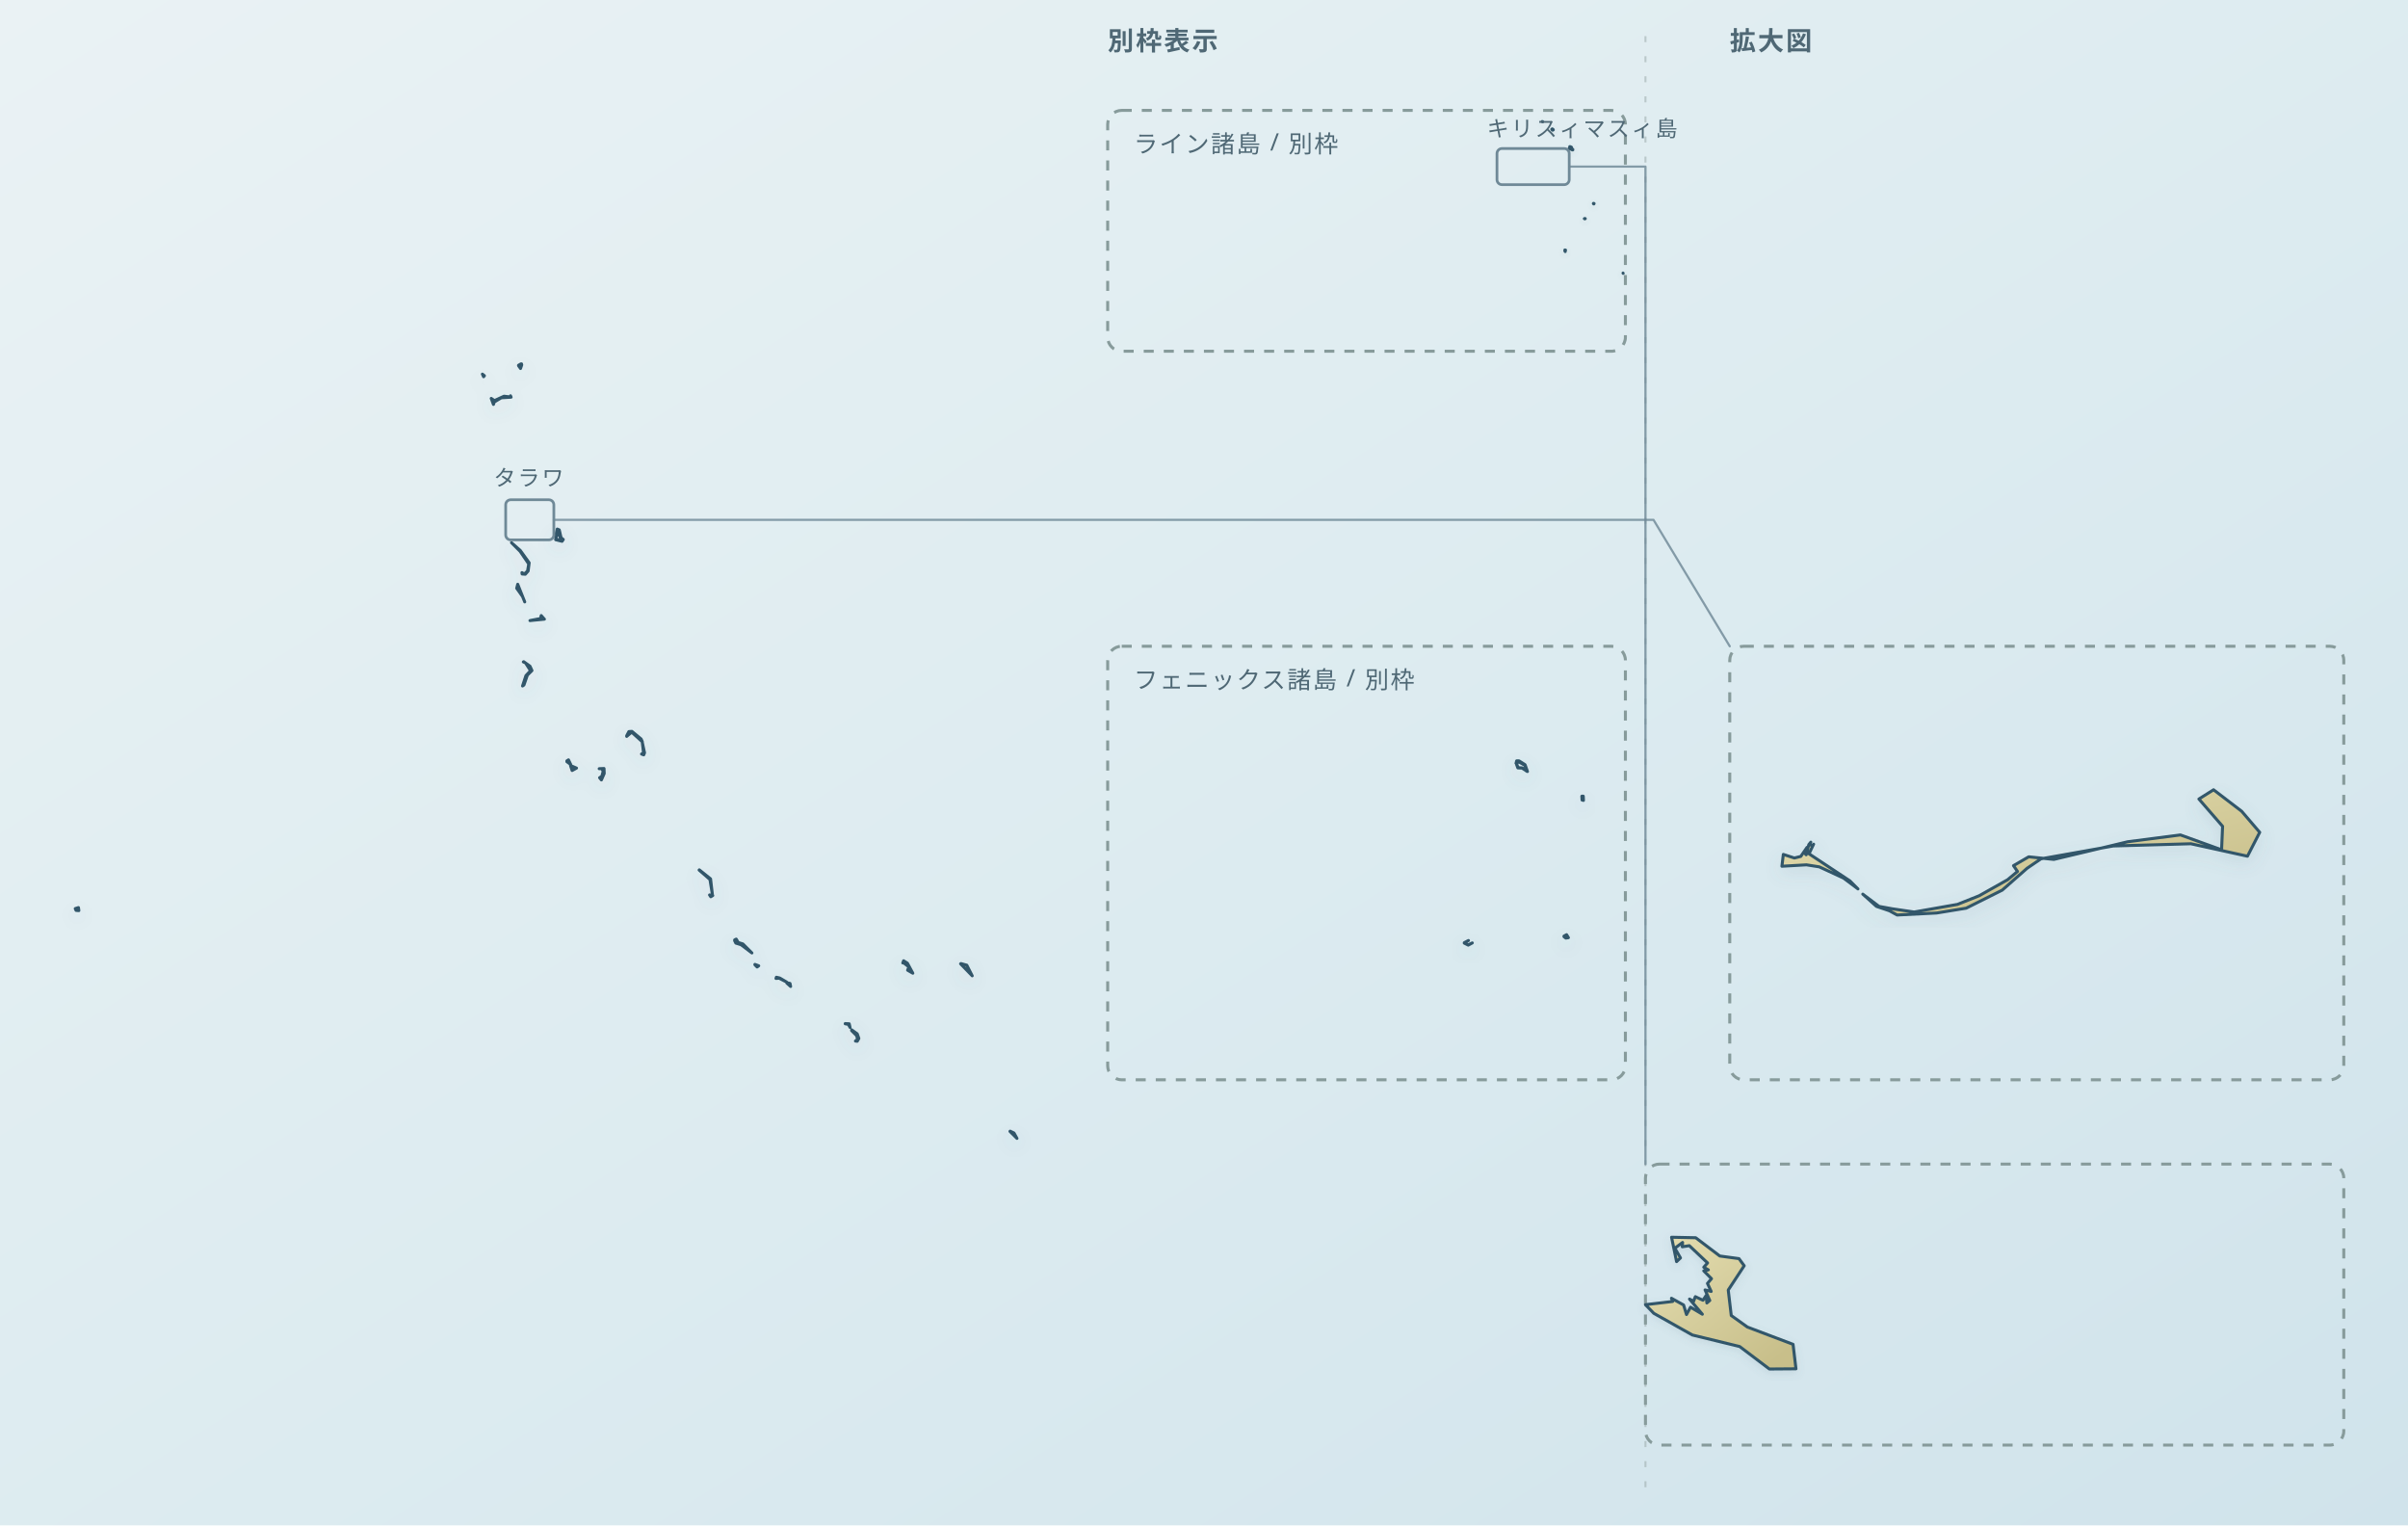
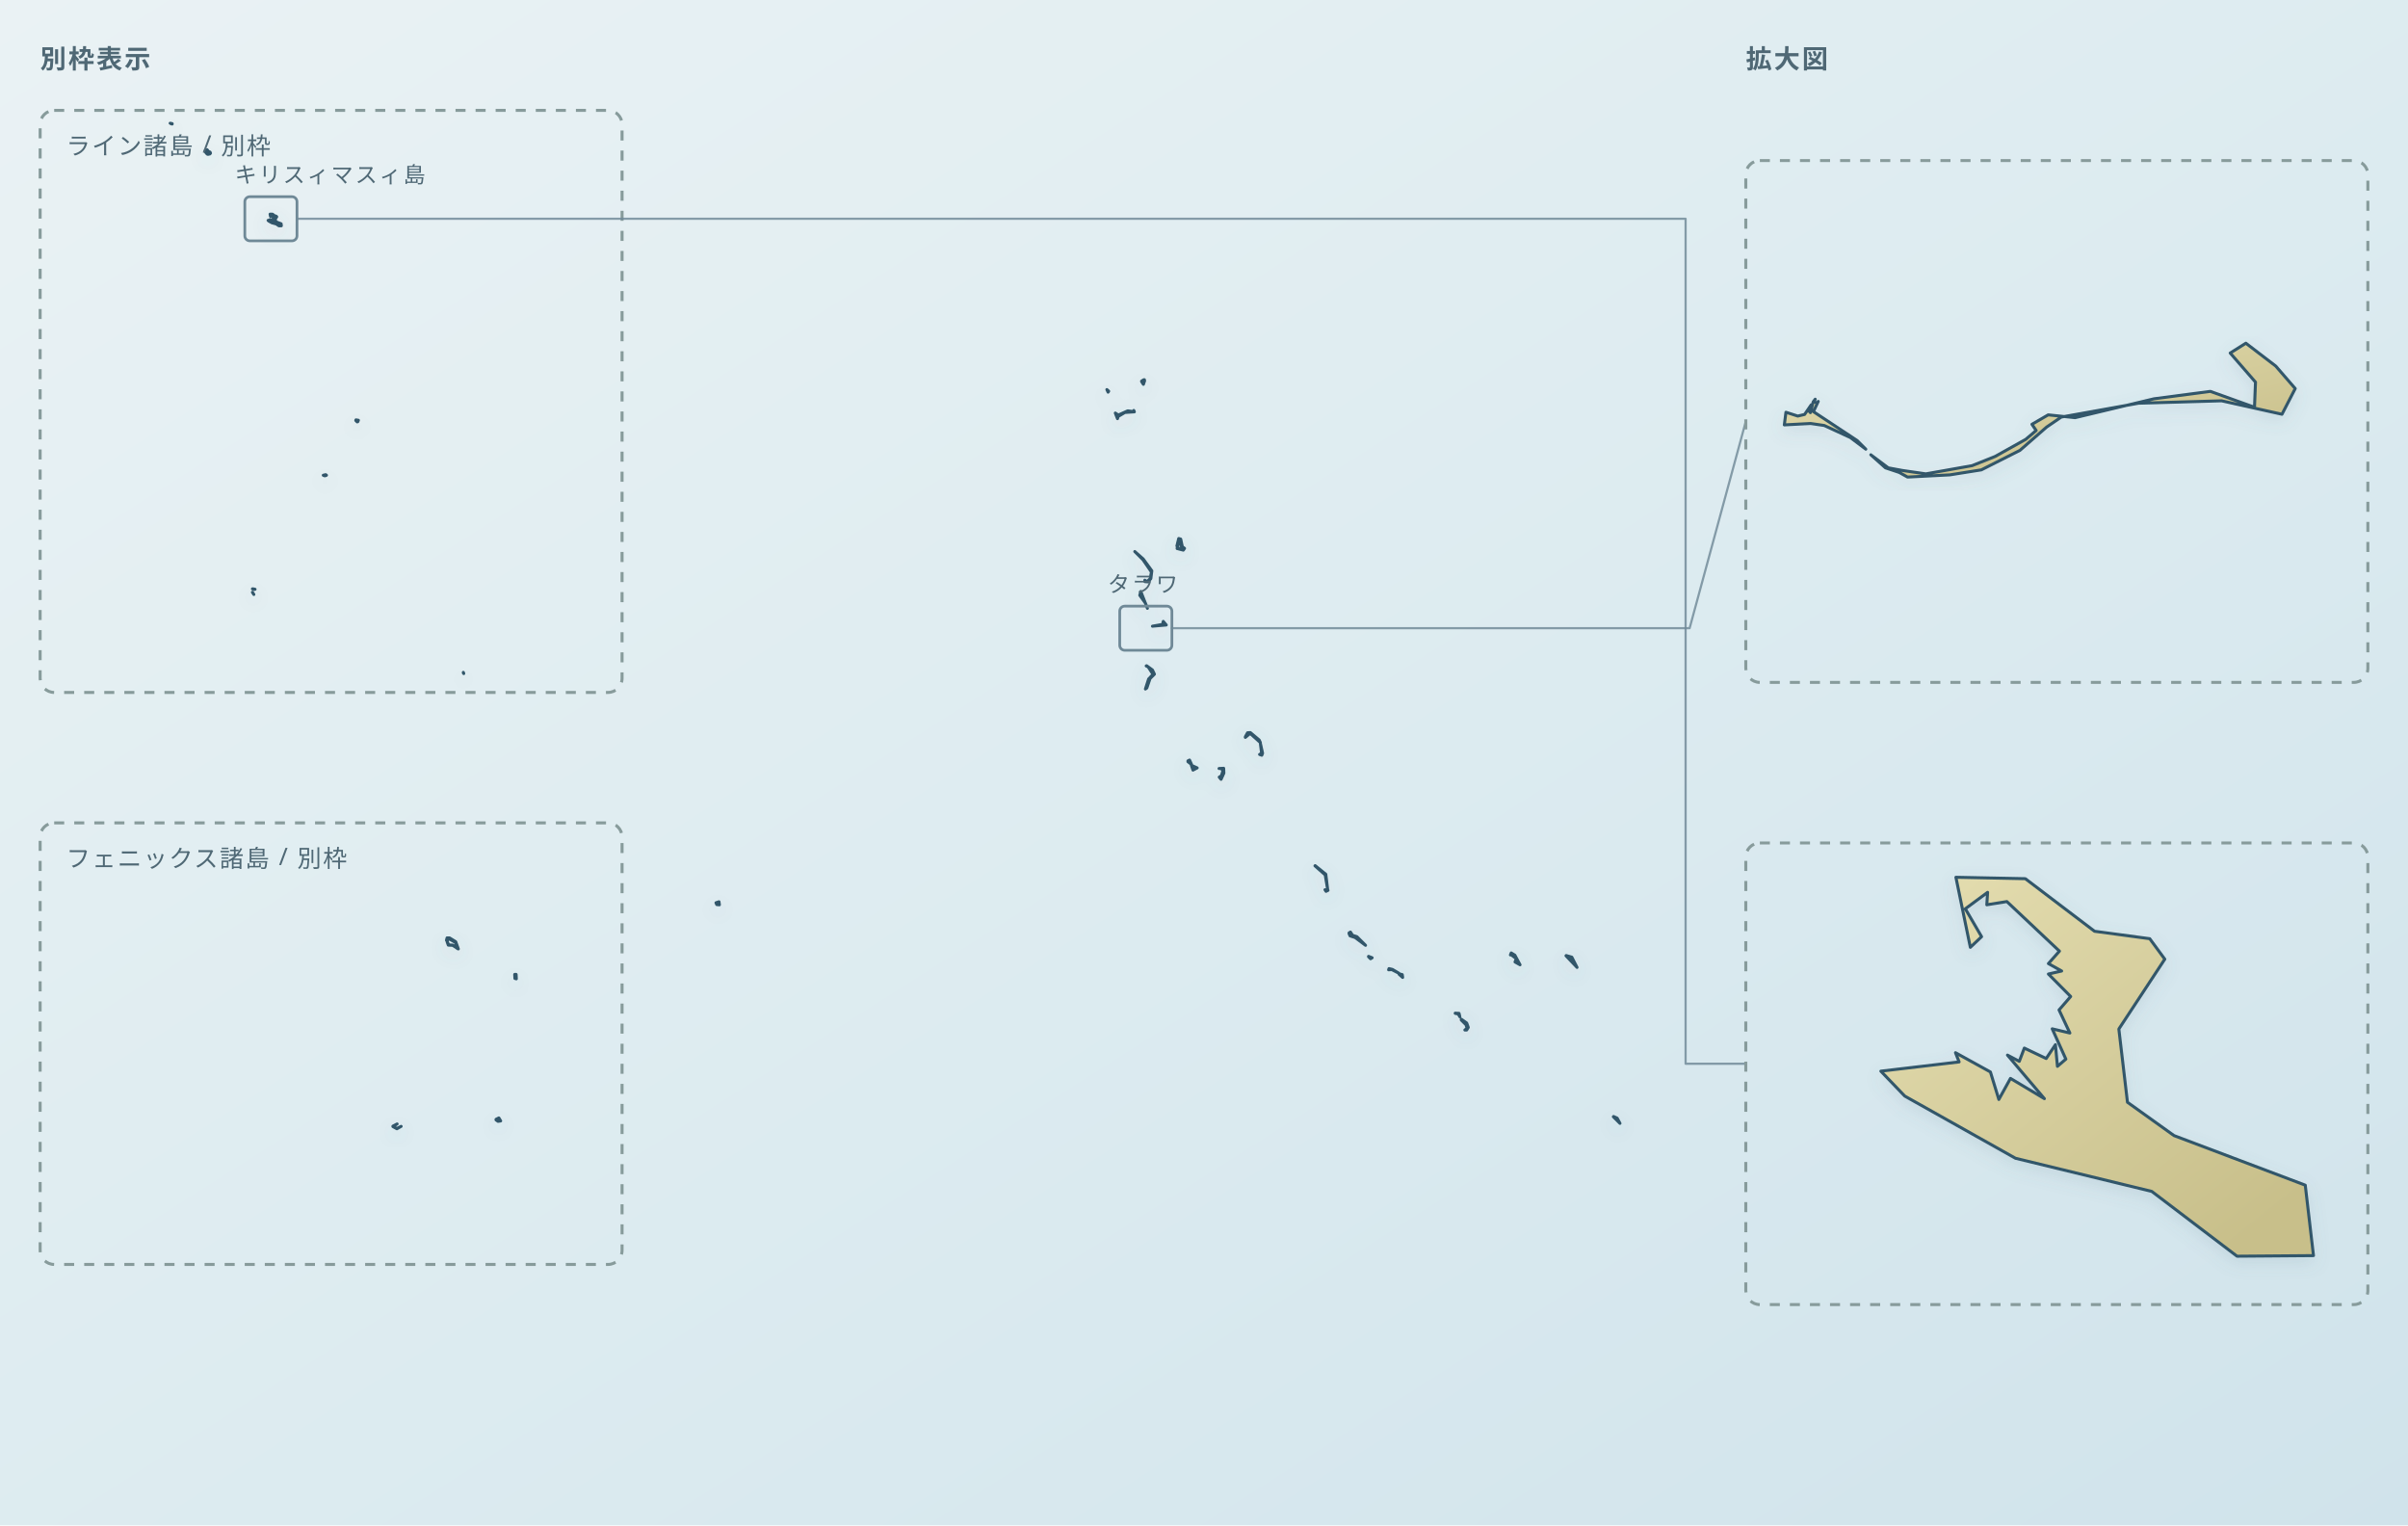
<svg xmlns="http://www.w3.org/2000/svg" viewBox="0 0 1200 760" role="img" aria-label="Map of Kiribati with detached island-group frames on the left and detail insets on the right" data-map-style="journey-atlas-map-v3-clean-background" data-map-projection="multi-region-local-equirectangular-fit-v1">
  <defs>
    <linearGradient id="sea" x1="0" y1="0" x2="1" y2="1">
      <stop offset="0" stop-color="#eaf2f4" />
      <stop offset=".55" stop-color="#dcebf0" />
      <stop offset="1" stop-color="#d0e3eb" />
    </linearGradient>
    <linearGradient id="land" x1=".12" y1=".08" x2=".88" y2=".92">
      <stop offset="0" stop-color="#e2dbad" />
      <stop offset=".52" stop-color="#d4cc9b" />
      <stop offset="1" stop-color="#c8bf8a" />
    </linearGradient>
    <filter id="shadow" x="-10%" y="-10%" width="120%" height="120%">
      <feGaussianBlur in="SourceAlpha" stdDeviation="4" result="b" />
      <feOffset in="b" dy="3" result="o" />
      <feColorMatrix in="o" type="matrix" values="0 0 0 0 .12 0 0 0 0 .22 0 0 0 0 .28 0 0 0 .14 0" />
      <feBlend in="SourceGraphic" mode="normal" />
    </filter>
  </defs>
  <rect width="1200" height="760" fill="url(#sea)" />
  <g aria-hidden="true">
-     <text x="552" y="25" font-family="system-ui, sans-serif" font-size="13" font-weight="600" letter-spacing="1" fill="#4f6875">別枠表示</text>
-     <text x="862" y="25" font-family="system-ui, sans-serif" font-size="13" font-weight="600" letter-spacing="1" fill="#4f6875">拡大図</text>
-     <path d="M 820,18 L 820,742" fill="none" stroke="#9aa9aa" stroke-width="1" stroke-dasharray="3 7" opacity=".55" />
+     <text x="20" y="34" font-family="system-ui, sans-serif" font-size="13" font-weight="600" letter-spacing="1" fill="#4f6875">別枠表示</text>
+     <text x="870" y="34" font-family="system-ui, sans-serif" font-size="13" font-weight="600" letter-spacing="1" fill="#4f6875">拡大図</text>
  </g>
  <g data-map-region="gilbert">
-     <path d="M 366.1,468.7 L 366.1,468.3 L 366.9,467.9 L 367.9,469.6 L 370.2,470.3 L 374.7,474.8 L 369.3,470.7 L 366.7,469.9 L 366.1,468.7 Z M 261.8,286.1 L 260.2,286.0 L 260.1,285.3 L 261.3,286.0 L 262.9,284.5 L 263.5,281.0 L 259.2,274.7 L 254.9,270.4 L 259.3,274.3 L 263.7,280.4 L 263.2,284.5 L 261.8,286.1 Z M 478.7,480.2 L 478.9,480.1 L 481.8,480.9 L 484.5,486.2 L 478.7,480.2 Z M 261.1,341.3 L 260.4,341.8 L 262.1,336.6 L 264.4,334.2 L 261.9,330.3 L 260.8,329.8 L 261.0,329.7 L 264.1,331.9 L 265.1,334.1 L 262.8,336.4 L 261.1,341.3 Z M 279.6,267.9 L 280.7,268.8 L 280.1,269.7 L 276.9,268.9 L 277.1,267.7 L 277.8,269.1 L 280.2,269.1 L 279.2,268.1 L 278.8,265.3 L 277.7,264.4 L 277.7,266.8 L 276.8,267.5 L 277.7,263.6 L 278.7,264.0 L 279.6,267.9 Z M 312.3,366.9 L 312.3,366.6 L 313.4,364.5 L 314.9,364.4 L 319.5,368.2 L 320.1,369.6 L 314.8,364.8 L 312.3,366.9 Z M 348.4,433.5 L 348.5,433.4 L 354.1,437.9 L 355.0,445.6 L 353.8,438.2 L 348.4,433.5 Z M 452.6,481.5 L 450.8,480.1 L 451.1,479.3 L 449.9,479.8 L 450.3,478.7 L 452.2,479.9 L 454.9,484.9 L 452.3,483.4 L 452.6,482.6 L 453.8,483.6 L 452.6,481.5 Z M 424.4,513.5 L 424.4,513.1 L 427.2,515.1 L 428.0,517.4 L 427.2,518.8 L 426.3,518.7 L 427.4,517.8 L 426.9,516.0 L 424.4,513.5 Z M 298.6,383.0 L 301.0,382.9 L 301.1,385.4 L 299.7,388.6 L 298.8,387.5 L 299.9,386.8 L 300.6,384.3 L 299.9,383.0 L 298.6,383.0 Z M 245.9,201.5 L 244.8,198.5 L 246.4,199.6 L 251.2,197.4 L 254.4,197.8 L 254.4,197.2 L 254.7,197.9 L 249.8,198.2 L 246.3,200.3 L 245.9,201.5 Z M 319.7,375.7 L 320.7,375.1 L 320.1,370.0 L 321.2,375.1 L 320.8,376.1 L 319.7,375.7 Z M 285.1,383.9 L 284.3,381.4 L 287.3,382.7 L 285.1,383.9 Z M 260.4,297.2 L 257.5,293.1 L 258.0,291.1 L 261.5,299.9 L 260.4,297.2 Z M 37.5,452.7 L 39.1,452.2 L 39.3,453.7 L 37.9,453.6 L 37.5,452.7 Z M 503.3,563.7 L 503.4,563.6 L 505.3,564.5 L 506.8,567.2 L 503.3,563.7 Z M 264.1,309.2 L 268.7,308.3 L 270.5,308.5 L 270.7,307.9 L 269.5,307.6 L 269.7,306.7 L 271.3,308.5 L 264.1,309.2 Z M 386.9,486.9 L 388.6,487.3 L 392.0,489.3 L 388.3,487.4 L 386.7,487.5 L 386.9,486.9 Z M 258.4,182.2 L 258.4,182.0 L 259.6,181.3 L 259.9,181.3 L 259.2,182.0 L 260.0,181.8 L 259.4,183.6 L 258.4,182.2 Z M 282.5,379.5 L 282.5,379.1 L 283.3,378.6 L 284.4,380.9 L 282.5,379.5 Z M 392.1,489.8 L 392.1,489.6 L 393.7,490.0 L 394.0,491.5 L 392.1,489.8 Z M 421.2,510.1 L 421.2,510.0 L 423.2,510.1 L 423.6,511.9 L 422.8,510.4 L 421.2,510.1 Z M 376.2,480.7 L 376.2,480.5 L 378.1,481.2 L 377.3,481.8 L 376.2,480.7 Z M 354.2,446.8 L 353.6,445.9 L 355.2,446.2 L 354.2,446.8 Z M 241.0,187.7 L 240.4,186.4 L 241.4,187.2 L 241.0,187.7 Z" fill="url(#land)" fill-rule="evenodd" stroke="#31576a" stroke-width="1.5" stroke-linejoin="round" stroke-linecap="round" filter="url(#shadow)" />
+     <path d="M 672.3,465.2 L 672.3,464.8 L 673.0,464.4 L 674.0,466.0 L 676.2,466.7 L 680.5,471.0 L 675.3,467.1 L 672.8,466.3 L 672.3,465.2 Z M 572.1,289.9 L 570.6,289.8 L 570.5,289.1 L 571.6,289.8 L 573.2,288.3 L 573.8,285.0 L 569.6,278.9 L 565.5,274.8 L 569.7,278.5 L 574.0,284.4 L 573.5,288.3 L 572.1,289.9 Z M 780.4,476.2 L 780.5,476.1 L 783.3,476.9 L 785.9,482.0 L 780.4,476.2 Z M 571.5,342.8 L 570.8,343.3 L 572.4,338.3 L 574.6,336.0 L 572.2,332.3 L 571.2,331.8 L 571.4,331.7 L 574.3,333.8 L 575.3,335.9 L 573.1,338.1 L 571.5,342.8 Z M 589.2,272.4 L 590.3,273.2 L 589.7,274.1 L 586.6,273.3 L 586.8,272.2 L 587.5,273.5 L 589.8,273.5 L 588.8,272.6 L 588.4,269.9 L 587.4,269.0 L 587.4,271.3 L 586.5,272.0 L 587.4,268.3 L 588.4,268.6 L 589.2,272.4 Z M 620.6,367.4 L 620.6,367.1 L 621.7,365.1 L 623.1,365.0 L 627.5,368.7 L 628.1,370.0 L 623.0,365.4 L 620.6,367.4 Z M 655.3,431.4 L 655.4,431.3 L 660.7,435.6 L 661.6,443.0 L 660.4,435.9 L 655.3,431.4 Z M 755.3,477.4 L 753.6,476.1 L 753.9,475.3 L 752.7,475.8 L 753.1,474.8 L 754.9,475.9 L 757.5,480.7 L 755.0,479.3 L 755.3,478.5 L 756.4,479.5 L 755.3,477.4 Z M 728.2,508.2 L 728.2,507.8 L 730.9,509.7 L 731.7,511.9 L 730.9,513.2 L 730.0,513.2 L 731.1,512.3 L 730.6,510.6 L 728.2,508.2 Z M 607.5,382.9 L 609.8,382.8 L 609.9,385.2 L 608.5,388.3 L 607.6,387.2 L 608.7,386.5 L 609.4,384.1 L 608.7,382.9 L 607.5,382.9 Z M 556.9,208.6 L 555.8,205.8 L 557.3,206.8 L 562.0,204.7 L 565.0,205.1 L 565.0,204.5 L 565.3,205.2 L 560.6,205.5 L 557.2,207.5 L 556.9,208.6 Z M 627.7,375.9 L 628.7,375.3 L 628.1,370.4 L 629.2,375.3 L 628.8,376.3 L 627.7,375.9 Z M 594.5,383.7 L 593.7,381.3 L 596.6,382.6 L 594.5,383.7 Z M 570.8,300.5 L 568.0,296.6 L 568.5,294.7 L 571.8,303.1 L 570.8,300.5 Z M 356.8,449.8 L 358.3,449.3 L 358.5,450.8 L 357.2,450.7 L 356.8,449.8 Z M 804.0,556.4 L 804.1,556.3 L 805.9,557.1 L 807.3,559.7 L 804.0,556.4 Z M 574.3,312.0 L 578.8,311.2 L 580.5,311.4 L 580.7,310.8 L 579.5,310.5 L 579.7,309.6 L 581.2,311.4 L 574.3,312.0 Z M 692.2,482.6 L 693.9,483.0 L 697.1,484.9 L 693.6,483.1 L 692.0,483.2 L 692.2,482.6 Z M 568.9,190.1 L 568.9,189.9 L 570.0,189.2 L 570.3,189.2 L 569.6,189.9 L 570.4,189.7 L 569.8,191.5 L 568.9,190.1 Z M 592.0,379.5 L 592.0,379.1 L 592.8,378.7 L 593.8,380.9 L 592.0,379.5 Z M 697.2,485.4 L 697.2,485.2 L 698.8,485.6 L 699.0,487.0 L 697.2,485.4 Z M 725.2,504.9 L 725.2,504.8 L 727.1,504.9 L 727.5,506.6 L 726.7,505.2 L 725.2,504.9 Z M 682.0,476.7 L 682.0,476.5 L 683.8,477.2 L 683.0,477.7 L 682.0,476.7 Z M 660.8,444.1 L 660.3,443.3 L 661.8,443.6 L 660.8,444.1 Z M 552.2,195.4 L 551.6,194.1 L 552.5,194.9 L 552.2,195.4 Z" fill="url(#land)" fill-rule="evenodd" stroke="#31576a" stroke-width="1.5" stroke-linejoin="round" stroke-linecap="round" filter="url(#shadow)" />
  </g>
  <g data-map-inset-frame="line">
-     <rect x="552" y="55" width="258" height="120" rx="7" fill="none" stroke="#879b9b" stroke-width="1.5" stroke-dasharray="5 5" />
+     <rect x="20" y="55" width="290" height="290" rx="7" fill="none" stroke="#879b9b" stroke-width="1.5" stroke-dasharray="5 5" />
  </g>
-   <g data-map-region="line" transform="translate(758 70) scale(.32) translate(-758 -70)">
-     <path d="M 835.7,80.3 L 836.4,80.4 L 836.6,80.7 L 836.0,81.6 L 836.1,82.6 L 836.7,83.0 L 838.5,83.7 L 838.6,84.6 L 837.6,84.6 L 836.5,83.8 L 834.6,83.3 L 833.2,82.5 L 832.9,82.2 L 833.9,82.1 L 833.8,81.9 L 834.3,82.2 L 834.4,82.6 L 834.6,82.3 L 835.0,82.6 L 834.5,82.0 L 834.7,82.1 L 834.8,81.9 L 835.0,82.0 L 835.2,81.8 L 835.2,82.1 L 835.3,82.0 L 835.1,81.6 L 835.4,81.7 L 835.2,81.4 L 835.4,81.2 L 835.1,80.9 L 835.3,80.9 L 835.1,80.8 L 835.2,80.6 L 834.5,79.9 L 834.3,80.0 L 834.3,79.8 L 834.0,80.0 L 834.2,80.4 L 834.0,80.5 L 833.8,79.6 L 834.8,79.6 L 835.7,80.3 Z M 871.7,168.1 L 871.5,168.7 L 871.2,168.8 L 870.6,168.2 L 870.7,167.9 L 871.7,168.1 Z M 808.0,53.5 L 808.1,53.2 L 808.2,53.4 L 807.9,53.7 L 807.1,53.9 L 806.8,53.8 L 806.3,53.3 L 806.6,53.2 L 807.0,53.8 L 808.0,53.5 Z M 856.6,191.7 L 857.7,191.5 L 858.0,191.7 L 857.3,192.0 L 856.6,191.7 Z M 806.4,53.1 L 805.9,52.8 L 805.9,52.4 L 806.7,51.9 L 806.8,52.1 L 806.7,52.0 L 806.1,52.4 L 806.4,53.1 Z M 791.7,40.7 L 791.7,40.9 L 791.4,40.8 L 790.9,40.5 L 791.7,40.7 Z M 808.0,52.9 L 807.2,52.7 L 806.9,52.1 L 807.2,52.6 L 808.0,52.9 Z M 826.2,240.5 L 826.5,240.5 L 827.3,240.7 L 826.9,240.8 L 826.2,240.5 Z M 826.2,242.0 L 826.4,242.2 L 826.8,242.9 L 826.2,242.0 Z M 916.8,276.6 L 916.8,276.4 L 917.0,276.9 L 916.8,276.6 Z" fill="url(#land)" fill-rule="evenodd" stroke="#31576a" stroke-width="4.688" stroke-linejoin="round" stroke-linecap="round" filter="url(#shadow)" />
+   <g data-map-region="line">
+     <path d="M 136.8,107.5 L 137.6,107.7 L 137.9,108.0 L 137.2,109.1 L 137.3,110.2 L 138.0,110.7 L 140.1,111.5 L 140.2,112.5 L 139.0,112.5 L 137.7,111.6 L 135.5,111.0 L 133.9,110.1 L 133.6,109.8 L 134.7,109.6 L 134.6,109.4 L 135.2,109.8 L 135.3,110.2 L 135.5,109.9 L 136.0,110.2 L 135.4,109.5 L 135.7,109.6 L 135.8,109.4 L 136.0,109.5 L 136.2,109.3 L 136.2,109.6 L 136.3,109.5 L 136.1,109.1 L 136.5,109.2 L 136.2,108.8 L 136.5,108.6 L 136.1,108.2 L 136.3,108.2 L 136.1,108.1 L 136.2,107.9 L 135.4,107.1 L 135.2,107.2 L 135.2,107.0 L 134.8,107.2 L 135.1,107.7 L 134.8,107.8 L 134.6,106.7 L 135.8,106.7 L 136.8,107.5 Z M 178.6,209.4 L 178.3,210.1 L 178.0,210.2 L 177.3,209.5 L 177.4,209.2 L 178.6,209.4 Z M 104.7,76.5 L 104.8,76.1 L 104.9,76.3 L 104.6,76.7 L 103.6,76.9 L 103.3,76.8 L 102.7,76.2 L 103.1,76.1 L 103.5,76.8 L 104.7,76.5 Z M 161.1,236.8 L 162.3,236.5 L 162.7,236.8 L 161.9,237.1 L 161.1,236.8 Z M 102.8,76.0 L 102.2,75.6 L 102.2,75.2 L 103.2,74.6 L 103.3,74.8 L 103.2,74.7 L 102.5,75.2 L 102.8,76.0 Z M 85.8,61.6 L 85.8,61.8 L 85.4,61.7 L 84.8,61.4 L 85.8,61.6 Z M 104.7,75.8 L 103.8,75.5 L 103.4,74.8 L 103.8,75.4 L 104.7,75.8 Z M 125.8,293.4 L 126.1,293.4 L 127.1,293.6 L 126.6,293.7 L 125.8,293.4 Z M 125.8,295.1 L 126.0,295.4 L 126.5,296.2 L 125.8,295.1 Z M 230.9,335.3 L 230.9,335.0 L 231.1,335.6 L 230.9,335.3 Z" fill="url(#land)" fill-rule="evenodd" stroke="#31576a" stroke-width="1.5" stroke-linejoin="round" stroke-linecap="round" filter="url(#shadow)" />
  </g>
-   <text x="565" y="76" font-family="system-ui, sans-serif" font-size="12" letter-spacing=".8" fill="#4f6875">ライン諸島 / 別枠</text>
+   <text x="33" y="77" font-family="system-ui, sans-serif" font-size="12" letter-spacing=".8" fill="#4f6875">ライン諸島 / 別枠</text>
  <g data-map-inset-frame="phoenix">
-     <rect x="552" y="322" width="258" height="216" rx="7" fill="none" stroke="#879b9b" stroke-width="1.5" stroke-dasharray="5 5" />
+     <rect x="20" y="410" width="290" height="220" rx="7" fill="none" stroke="#879b9b" stroke-width="1.5" stroke-dasharray="5 5" />
  </g>
  <g data-map-region="phoenix">
-     <path d="M 755.5,380.3 L 755.8,379.1 L 757.0,379.1 L 760.0,381.0 L 761.2,384.4 L 758.5,382.7 L 756.4,382.6 L 755.8,381.0 L 756.7,382.5 L 758.6,382.6 L 760.9,384.3 L 759.9,381.3 L 756.2,379.2 L 756.0,380.6 L 755.5,380.3 Z M 779.4,466.7 L 779.4,466.4 L 780.7,465.7 L 781.6,467.2 L 780.3,467.4 L 779.4,466.7 Z M 729.7,469.9 L 729.7,469.7 L 731.8,468.6 L 730.1,469.6 L 730.7,470.4 L 731.8,470.7 L 733.7,469.8 L 731.7,470.9 L 729.7,469.9 Z M 788.4,398.6 L 788.3,396.7 L 789.0,396.7 L 789.1,398.8 L 788.4,398.6 Z" fill="url(#land)" fill-rule="evenodd" stroke="#31576a" stroke-width="1.5" stroke-linejoin="round" stroke-linecap="round" filter="url(#shadow)" />
+     <path d="M 222.5,468.5 L 222.8,467.3 L 224.0,467.3 L 227.1,469.2 L 228.4,472.8 L 225.6,471.0 L 223.4,470.9 L 222.8,469.2 L 223.7,470.8 L 225.7,470.9 L 228.1,472.7 L 227.0,469.6 L 223.2,467.4 L 223.0,468.8 L 222.5,468.5 Z M 247.2,558.0 L 247.2,557.7 L 248.6,557.0 L 249.5,558.5 L 248.2,558.7 L 247.2,558.0 Z M 195.8,561.3 L 195.8,561.1 L 197.9,560.0 L 196.2,561.0 L 196.8,561.8 L 197.9,562.2 L 199.9,561.2 L 197.8,562.4 L 195.8,561.3 Z M 256.6,487.5 L 256.5,485.5 L 257.2,485.5 L 257.3,487.7 L 256.6,487.5 Z" fill="url(#land)" fill-rule="evenodd" stroke="#31576a" stroke-width="1.5" stroke-linejoin="round" stroke-linecap="round" filter="url(#shadow)" />
  </g>
-   <text x="565" y="343" font-family="system-ui, sans-serif" font-size="12" letter-spacing=".8" fill="#4f6875">フェニックス諸島 / 別枠</text>
+   <text x="33" y="432" font-family="system-ui, sans-serif" font-size="12" letter-spacing=".8" fill="#4f6875">フェニックス諸島 / 別枠</text>
  <g aria-hidden="true" fill="none" stroke="#6f8997" stroke-linejoin="round" stroke-linecap="round">
-     <rect x="252" y="249" width="24" height="20" rx="2.5" stroke-width="1.35" />
-     <path d="M 276,259 L 824,259 L 862,322" stroke-width="1.1" opacity=".82" />
+     <rect x="558" y="302" width="26" height="22" rx="2.5" stroke-width="1.35" />
+     <path d="M 584,313 L 842,313 L 870,210" stroke-width="1.1" opacity=".82" />
  </g>
-   <text x="246" y="242" font-family="system-ui, sans-serif" font-size="11" letter-spacing="1" fill="#4f6875">タラワ</text>
+   <text x="552" y="295" font-family="system-ui, sans-serif" font-size="11" letter-spacing="1" fill="#4f6875">タラワ</text>
  <g data-map-inset-frame="tarawa">
-     <rect x="862" y="322" width="306" height="216" rx="7" fill="none" stroke="#879b9b" stroke-width="1.5" stroke-dasharray="5 5" />
+     <rect x="870" y="80" width="310" height="260" rx="7" fill="none" stroke="#879b9b" stroke-width="1.5" stroke-dasharray="5 5" />
  </g>
  <g data-map-region="tarawa">
-     <path d="M 936.4,451.6 L 928.3,445.5 L 935.1,451.6 L 941.6,453.8 L 945.4,455.9 L 965.1,454.9 L 979.8,452.5 L 997.8,443.5 L 1010.2,432.6 L 1017.1,427.9 L 1053.1,421.5 L 1091.8,420.4 L 1120.0,426.6 L 1126.1,414.7 L 1117.1,404.2 L 1103.1,393.5 L 1095.8,398.1 L 1107.6,411.7 L 1107.1,423.4 L 1086.6,416.0 L 1060.3,419.4 L 1040.7,424.1 L 1023.5,428.2 L 1011.0,426.9 L 1003.4,431.3 L 1005.4,434.2 L 1000.5,438.3 L 986.3,446.3 L 975.5,450.6 L 953.9,454.4 L 943.0,452.8 L 936.4,451.6 Z M 925.9,442.9 L 921.9,438.9 L 901.5,425.4 L 903.8,420.6 L 903.3,421.4 L 901.7,420.8 L 902.4,419.6 L 901.4,420.8 L 900.1,425.9 L 899.1,424.8 L 900.5,422.2 L 897.4,426.7 L 894.2,427.5 L 888.7,425.7 L 888.0,431.6 L 900.2,430.9 L 906.6,431.9 L 918.7,437.5 L 925.9,442.9 Z" fill="url(#land)" fill-rule="evenodd" stroke="#31576a" stroke-width="1.5" stroke-linejoin="round" stroke-linecap="round" filter="url(#shadow)" />
+     <path d="M 941.0,233.1 L 932.3,226.6 L 939.6,233.1 L 946.5,235.4 L 950.6,237.7 L 971.7,236.6 L 987.4,234.1 L 1006.6,224.4 L 1019.9,212.8 L 1027.2,207.8 L 1065.7,200.9 L 1107.1,199.7 L 1137.2,206.4 L 1143.8,193.6 L 1134.1,182.4 L 1119.2,171.0 L 1111.4,175.9 L 1124.0,190.4 L 1123.5,202.9 L 1101.5,195.0 L 1073.4,198.7 L 1052.5,203.7 L 1034.1,208.1 L 1020.7,206.7 L 1012.6,211.4 L 1014.7,214.5 L 1009.5,218.9 L 994.3,227.4 L 982.8,232.0 L 959.7,236.1 L 948.0,234.4 L 941.0,233.1 Z M 929.8,223.8 L 925.5,219.5 L 903.7,205.1 L 906.1,200.0 L 905.6,200.8 L 903.9,200.2 L 904.6,198.9 L 903.6,200.2 L 902.2,205.6 L 901.1,204.4 L 902.6,201.7 L 899.3,206.5 L 895.9,207.3 L 890.0,205.4 L 889.2,211.7 L 902.3,211.0 L 909.1,212.0 L 922.1,218.0 L 929.8,223.8 Z" fill="url(#land)" fill-rule="evenodd" stroke="#31576a" stroke-width="1.5" stroke-linejoin="round" stroke-linecap="round" filter="url(#shadow)" />
  </g>
  <g aria-hidden="true" fill="none" stroke="#6f8997" stroke-linejoin="round" stroke-linecap="round">
-     <rect x="746" y="74" width="36" height="18" rx="2.5" stroke-width="1.35" />
-     <path d="M 782,83 L 820,83 L 820,580" stroke-width="1.1" opacity=".82" />
+     <rect x="122" y="98" width="26" height="22" rx="2.5" stroke-width="1.35" />
+     <path d="M 148,109 L 840,109 L 840,530 L 870,530" stroke-width="1.1" opacity=".82" />
  </g>
-   <text x="741" y="68" font-family="system-ui, sans-serif" font-size="11" letter-spacing="1" fill="#4f6875">キリスィマスィ島</text>
+   <text x="117" y="91" font-family="system-ui, sans-serif" font-size="11" letter-spacing="1" fill="#4f6875">キリスィマスィ島</text>
  <g data-map-inset-frame="kiritimati">
-     <rect x="820" y="580" width="348" height="140" rx="7" fill="none" stroke="#879b9b" stroke-width="1.5" stroke-dasharray="5 5" />
+     <rect x="870" y="420" width="310" height="230" rx="7" fill="none" stroke="#879b9b" stroke-width="1.5" stroke-dasharray="5 5" />
  </g>
-   <g data-map-region="kiritimati" transform="translate(841 651) scale(.5) translate(-841 -651)">
-     <path d="M 873.1,600.6 L 892.2,603.2 L 897.4,610.3 L 881.5,634.5 L 884.5,659.9 L 900.6,671.4 L 946.1,688.6 L 949.0,713.0 L 922.5,713.2 L 892.9,690.8 L 845.7,679.3 L 807.3,657.7 L 799.0,649.1 L 826.1,645.9 L 824.9,642.7 L 837.0,649.4 L 839.9,658.9 L 843.9,651.6 L 855.7,658.6 L 842.9,643.5 L 847.0,645.7 L 848.7,641.1 L 856.3,644.7 L 859.5,639.9 L 860.2,647.4 L 863.1,644.9 L 858.4,634.4 L 864.5,635.9 L 860.8,627.9 L 864.8,623.2 L 857.1,615.4 L 861.7,614.4 L 857.1,611.8 L 860.9,607.5 L 842.7,590.3 L 835.7,591.4 L 836.0,587.1 L 828.3,592.8 L 833.9,602.5 L 830.0,606.2 L 825.0,581.9 L 849.1,582.4 L 873.1,600.6 Z" fill="url(#land)" fill-rule="evenodd" stroke="#31576a" stroke-width="3" stroke-linejoin="round" stroke-linecap="round" filter="url(#shadow)" />
+   <g data-map-region="kiritimati">
+     <path d="M 1043.8,464.0 L 1071.3,467.7 L 1078.8,477.9 L 1055.9,512.7 L 1060.2,549.2 L 1083.4,565.8 L 1148.8,590.5 L 1152.9,625.6 L 1114.8,625.9 L 1072.3,593.6 L 1004.4,577.1 L 949.2,546.1 L 937.3,533.7 L 976.3,529.1 L 974.5,524.5 L 991.9,534.1 L 996.1,547.8 L 1001.9,537.3 L 1018.8,547.4 L 1000.4,525.7 L 1006.3,528.8 L 1008.8,522.2 L 1019.7,527.4 L 1024.3,520.5 L 1025.3,531.3 L 1029.5,527.7 L 1022.7,512.6 L 1031.5,514.7 L 1026.1,503.2 L 1031.9,496.5 L 1020.8,485.3 L 1027.4,483.8 L 1020.8,480.1 L 1026.3,473.9 L 1000.1,449.2 L 990.1,450.8 L 990.5,444.6 L 979.4,452.8 L 987.5,466.7 L 981.9,472.0 L 974.7,437.1 L 1009.3,437.8 L 1043.8,464.0 Z" fill="url(#land)" fill-rule="evenodd" stroke="#31576a" stroke-width="1.5" stroke-linejoin="round" stroke-linecap="round" filter="url(#shadow)" />
  </g>
</svg>
